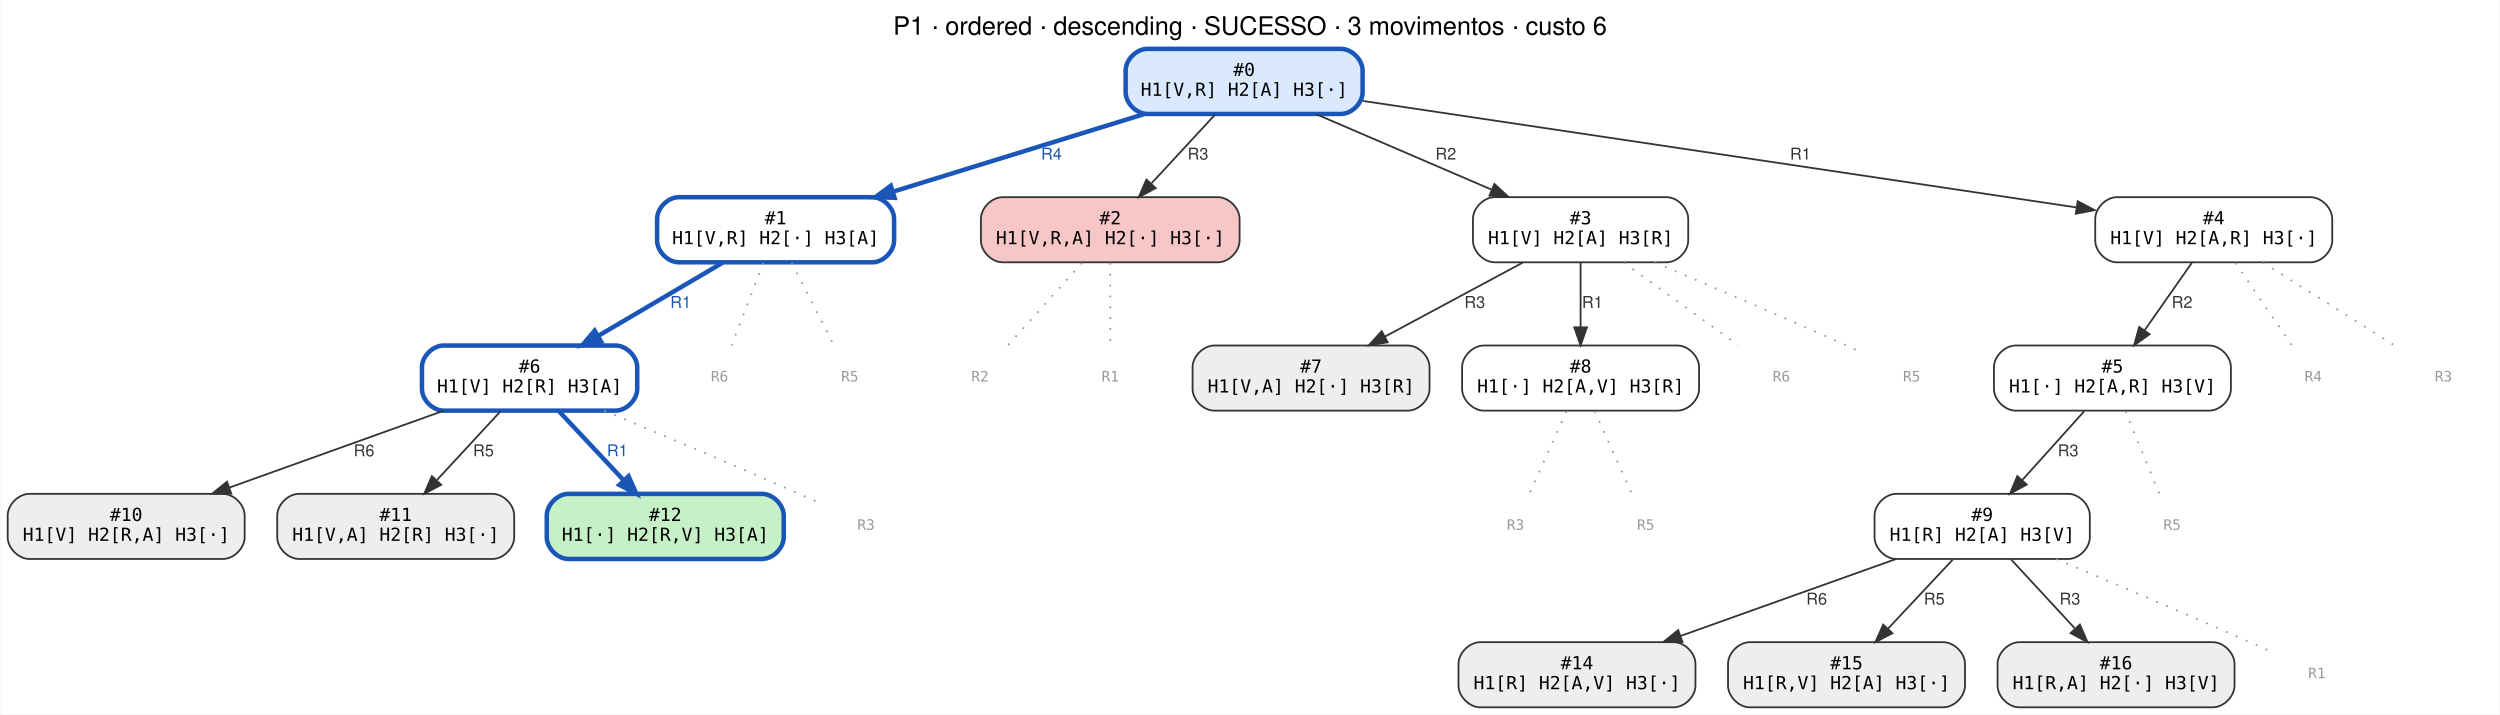
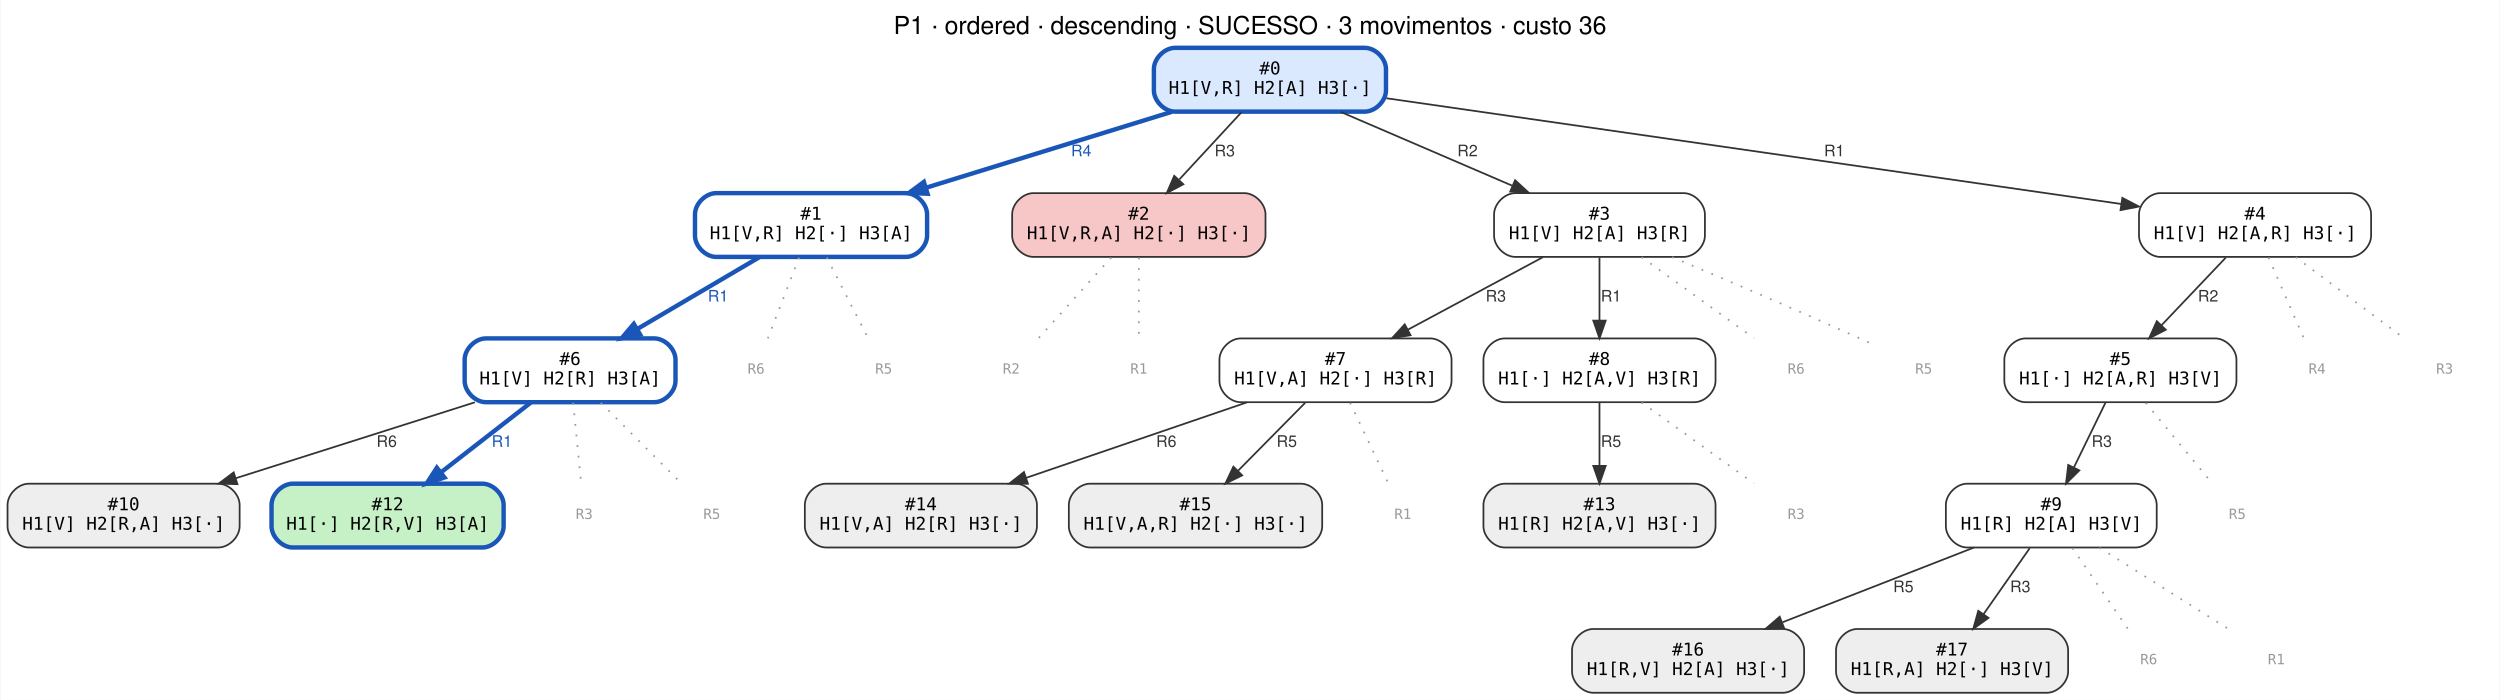
- <svg xmlns="http://www.w3.org/2000/svg" width="1382pt" height="395pt" viewBox="0.00 0.00 1381.50 395.00">
+ <svg xmlns="http://www.w3.org/2000/svg" width="1411pt" height="395pt" viewBox="0.00 0.00 1410.50 395.00">
  <g id="graph0" class="graph" transform="scale(1 1) rotate(0) translate(4 391)">
-     <polygon fill="white" stroke="transparent" points="-4,4 -4,-391 1377.5,-391 1377.5,4 -4,4" />
-     <text text-anchor="middle" x="686.75" y="-371.8" font-family="Helvetica,sans-Serif" font-size="14.00">P1 · ordered · descending · SUCESSO · 3 movimentos · custo 6</text>
+     <polygon fill="white" stroke="transparent" points="-4,4 -4,-391 1406.5,-391 1406.5,4 -4,4" />
+     <text text-anchor="middle" x="701.25" y="-371.8" font-family="Helvetica,sans-Serif" font-size="14.00">P1 · ordered · descending · SUCESSO · 3 movimentos · custo 36</text>
    <g id="node1" class="node">
-       <path fill="#dbe9ff" stroke="#1a56b8" stroke-width="2.5" d="M737,-364C737,-364 630,-364 630,-364 624,-364 618,-358 618,-352 618,-352 618,-340 618,-340 618,-334 624,-328 630,-328 630,-328 737,-328 737,-328 743,-328 749,-334 749,-340 749,-340 749,-352 749,-352 749,-358 743,-364 737,-364" />
-       <text text-anchor="middle" x="683.5" y="-349" font-family="monospace" font-size="10.00">#0</text>
-       <text text-anchor="middle" x="683.5" y="-338" font-family="monospace" font-size="10.00">H1[V,R] H2[A] H3[·]</text>
+       <path fill="#dbe9ff" stroke="#1a56b8" stroke-width="2.5" d="M766,-364C766,-364 659,-364 659,-364 653,-364 647,-358 647,-352 647,-352 647,-340 647,-340 647,-334 653,-328 659,-328 659,-328 766,-328 766,-328 772,-328 778,-334 778,-340 778,-340 778,-352 778,-352 778,-358 772,-364 766,-364" />
+       <text text-anchor="middle" x="712.5" y="-349" font-family="monospace" font-size="10.00">#0</text>
+       <text text-anchor="middle" x="712.5" y="-338" font-family="monospace" font-size="10.00">H1[V,R] H2[A] H3[·]</text>
    </g>
    <g id="node2" class="node">
-       <path fill="#ffffff" stroke="#1a56b8" stroke-width="2.5" d="M478,-282C478,-282 371,-282 371,-282 365,-282 359,-276 359,-270 359,-270 359,-258 359,-258 359,-252 365,-246 371,-246 371,-246 478,-246 478,-246 484,-246 490,-252 490,-258 490,-258 490,-270 490,-270 490,-276 484,-282 478,-282" />
-       <text text-anchor="middle" x="424.5" y="-267" font-family="monospace" font-size="10.00">#1</text>
-       <text text-anchor="middle" x="424.5" y="-256" font-family="monospace" font-size="10.00">H1[V,R] H2[·] H3[A]</text>
+       <path fill="#ffffff" stroke="#1a56b8" stroke-width="2.5" d="M507,-282C507,-282 400,-282 400,-282 394,-282 388,-276 388,-270 388,-270 388,-258 388,-258 388,-252 394,-246 400,-246 400,-246 507,-246 507,-246 513,-246 519,-252 519,-258 519,-258 519,-270 519,-270 519,-276 513,-282 507,-282" />
+       <text text-anchor="middle" x="453.5" y="-267" font-family="monospace" font-size="10.00">#1</text>
+       <text text-anchor="middle" x="453.5" y="-256" font-family="monospace" font-size="10.00">H1[V,R] H2[·] H3[A]</text>
    </g>
    <g id="edge1" class="edge">
-       <path fill="none" stroke="#1a56b8" stroke-width="2.5" d="M628.26,-327.94C587.6,-315.38 532.19,-298.26 489.41,-285.05" />
-       <polygon fill="#1a56b8" stroke="#1a56b8" stroke-width="2.5" points="490.25,-281.64 479.66,-282.04 488.18,-288.33 490.25,-281.64" />
-       <text text-anchor="middle" x="577" y="-302.8" font-family="Helvetica,sans-Serif" font-size="9.00" fill="#1a56b8">R4</text>
+       <path fill="none" stroke="#1a56b8" stroke-width="2.5" d="M657.26,-327.94C616.6,-315.38 561.19,-298.26 518.41,-285.05" />
+       <polygon fill="#1a56b8" stroke="#1a56b8" stroke-width="2.5" points="519.25,-281.64 508.66,-282.04 517.18,-288.33 519.25,-281.64" />
+       <text text-anchor="middle" x="606" y="-302.8" font-family="Helvetica,sans-Serif" font-size="9.00" fill="#1a56b8">R4</text>
    </g>
    <g id="node3" class="node">
-       <path fill="#f7c6c6" stroke="#333333" d="M669,-282C669,-282 550,-282 550,-282 544,-282 538,-276 538,-270 538,-270 538,-258 538,-258 538,-252 544,-246 550,-246 550,-246 669,-246 669,-246 675,-246 681,-252 681,-258 681,-258 681,-270 681,-270 681,-276 675,-282 669,-282" />
-       <text text-anchor="middle" x="609.5" y="-267" font-family="monospace" font-size="10.00">#2</text>
-       <text text-anchor="middle" x="609.5" y="-256" font-family="monospace" font-size="10.00">H1[V,R,A] H2[·] H3[·]</text>
+       <path fill="#f7c6c6" stroke="#333333" d="M698,-282C698,-282 579,-282 579,-282 573,-282 567,-276 567,-270 567,-270 567,-258 567,-258 567,-252 573,-246 579,-246 579,-246 698,-246 698,-246 704,-246 710,-252 710,-258 710,-258 710,-270 710,-270 710,-276 704,-282 698,-282" />
+       <text text-anchor="middle" x="638.5" y="-267" font-family="monospace" font-size="10.00">#2</text>
+       <text text-anchor="middle" x="638.5" y="-256" font-family="monospace" font-size="10.00">H1[V,R,A] H2[·] H3[·]</text>
    </g>
    <g id="edge2" class="edge">
-       <path fill="none" stroke="#333333" d="M667.44,-327.64C657.19,-316.56 643.74,-302.02 632.38,-289.74" />
-       <polygon fill="#333333" stroke="#333333" points="634.63,-287.01 625.27,-282.05 629.49,-291.77 634.63,-287.01" />
-       <text text-anchor="middle" x="658" y="-302.8" font-family="Helvetica,sans-Serif" font-size="9.00" fill="#333333">R3</text>
+       <path fill="none" stroke="#333333" d="M696.44,-327.64C686.19,-316.56 672.74,-302.02 661.38,-289.74" />
+       <polygon fill="#333333" stroke="#333333" points="663.63,-287.01 654.27,-282.05 658.49,-291.77 663.63,-287.01" />
+       <text text-anchor="middle" x="687" y="-302.8" font-family="Helvetica,sans-Serif" font-size="9.00" fill="#333333">R3</text>
    </g>
    <g id="node4" class="node">
-       <path fill="#ffffff" stroke="#333333" d="M917,-282C917,-282 822,-282 822,-282 816,-282 810,-276 810,-270 810,-270 810,-258 810,-258 810,-252 816,-246 822,-246 822,-246 917,-246 917,-246 923,-246 929,-252 929,-258 929,-258 929,-270 929,-270 929,-276 923,-282 917,-282" />
-       <text text-anchor="middle" x="869.5" y="-267" font-family="monospace" font-size="10.00">#3</text>
-       <text text-anchor="middle" x="869.5" y="-256" font-family="monospace" font-size="10.00">H1[V] H2[A] H3[R]</text>
+       <path fill="#ffffff" stroke="#333333" d="M946,-282C946,-282 851,-282 851,-282 845,-282 839,-276 839,-270 839,-270 839,-258 839,-258 839,-252 845,-246 851,-246 851,-246 946,-246 946,-246 952,-246 958,-252 958,-258 958,-258 958,-270 958,-270 958,-276 952,-282 946,-282" />
+       <text text-anchor="middle" x="898.5" y="-267" font-family="monospace" font-size="10.00">#3</text>
+       <text text-anchor="middle" x="898.5" y="-256" font-family="monospace" font-size="10.00">H1[V] H2[A] H3[R]</text>
    </g>
    <g id="edge3" class="edge">
-       <path fill="none" stroke="#333333" d="M723.4,-327.84C751.72,-315.66 789.92,-299.23 820.15,-286.23" />
-       <polygon fill="#333333" stroke="#333333" points="821.86,-289.3 829.66,-282.13 819.1,-282.87 821.86,-289.3" />
-       <text text-anchor="middle" x="795" y="-302.8" font-family="Helvetica,sans-Serif" font-size="9.00" fill="#333333">R2</text>
+       <path fill="none" stroke="#333333" d="M752.4,-327.84C780.72,-315.66 818.92,-299.23 849.15,-286.23" />
+       <polygon fill="#333333" stroke="#333333" points="850.86,-289.3 858.66,-282.13 848.1,-282.87 850.86,-289.3" />
+       <text text-anchor="middle" x="824" y="-302.8" font-family="Helvetica,sans-Serif" font-size="9.00" fill="#333333">R2</text>
    </g>
    <g id="node5" class="node">
-       <path fill="#ffffff" stroke="#333333" d="M1273,-282C1273,-282 1166,-282 1166,-282 1160,-282 1154,-276 1154,-270 1154,-270 1154,-258 1154,-258 1154,-252 1160,-246 1166,-246 1166,-246 1273,-246 1273,-246 1279,-246 1285,-252 1285,-258 1285,-258 1285,-270 1285,-270 1285,-276 1279,-282 1273,-282" />
-       <text text-anchor="middle" x="1219.5" y="-267" font-family="monospace" font-size="10.00">#4</text>
-       <text text-anchor="middle" x="1219.5" y="-256" font-family="monospace" font-size="10.00">H1[V] H2[A,R] H3[·]</text>
+       <path fill="#ffffff" stroke="#333333" d="M1322,-282C1322,-282 1215,-282 1215,-282 1209,-282 1203,-276 1203,-270 1203,-270 1203,-258 1203,-258 1203,-252 1209,-246 1215,-246 1215,-246 1322,-246 1322,-246 1328,-246 1334,-252 1334,-258 1334,-258 1334,-270 1334,-270 1334,-276 1328,-282 1322,-282" />
+       <text text-anchor="middle" x="1268.5" y="-267" font-family="monospace" font-size="10.00">#4</text>
+       <text text-anchor="middle" x="1268.5" y="-256" font-family="monospace" font-size="10.00">H1[V] H2[A,R] H3[·]</text>
    </g>
    <g id="edge4" class="edge">
-       <path fill="none" stroke="#333333" d="M749.22,-335.19C849.02,-320.3 1038.27,-292.05 1143.72,-276.31" />
-       <polygon fill="#333333" stroke="#333333" points="1144.28,-279.77 1153.66,-274.83 1143.25,-272.84 1144.28,-279.77" />
-       <text text-anchor="middle" x="991" y="-302.8" font-family="Helvetica,sans-Serif" font-size="9.00" fill="#333333">R1</text>
+       <path fill="none" stroke="#333333" d="M778.19,-335.55C881.99,-320.61 1083.38,-291.64 1192.99,-275.87" />
+       <polygon fill="#333333" stroke="#333333" points="1193.58,-279.32 1202.98,-274.43 1192.58,-272.39 1193.58,-279.32" />
+       <text text-anchor="middle" x="1031" y="-302.8" font-family="Helvetica,sans-Serif" font-size="9.00" fill="#333333">R1</text>
    </g>
    <g id="node7" class="node">
-       <path fill="#ffffff" stroke="#1a56b8" stroke-width="2.5" d="M336,-200C336,-200 241,-200 241,-200 235,-200 229,-194 229,-188 229,-188 229,-176 229,-176 229,-170 235,-164 241,-164 241,-164 336,-164 336,-164 342,-164 348,-170 348,-176 348,-176 348,-188 348,-188 348,-194 342,-200 336,-200" />
-       <text text-anchor="middle" x="288.5" y="-185" font-family="monospace" font-size="10.00">#6</text>
-       <text text-anchor="middle" x="288.5" y="-174" font-family="monospace" font-size="10.00">H1[V] H2[R] H3[A]</text>
+       <path fill="#ffffff" stroke="#1a56b8" stroke-width="2.5" d="M365,-200C365,-200 270,-200 270,-200 264,-200 258,-194 258,-188 258,-188 258,-176 258,-176 258,-170 264,-164 270,-164 270,-164 365,-164 365,-164 371,-164 377,-170 377,-176 377,-176 377,-188 377,-188 377,-194 371,-200 365,-200" />
+       <text text-anchor="middle" x="317.5" y="-185" font-family="monospace" font-size="10.00">#6</text>
+       <text text-anchor="middle" x="317.5" y="-174" font-family="monospace" font-size="10.00">H1[V] H2[R] H3[A]</text>
    </g>
    <g id="edge6" class="edge">
-       <path fill="none" stroke="#1a56b8" stroke-width="2.5" d="M395.32,-245.84C375.16,-233.97 348.14,-218.08 326.32,-205.25" />
-       <polygon fill="#1a56b8" stroke="#1a56b8" stroke-width="2.5" points="328.02,-202.19 317.63,-200.13 324.47,-208.22 328.02,-202.19" />
-       <text text-anchor="middle" x="372" y="-220.8" font-family="Helvetica,sans-Serif" font-size="9.00" fill="#1a56b8">R1</text>
+       <path fill="none" stroke="#1a56b8" stroke-width="2.5" d="M424.32,-245.84C404.16,-233.97 377.14,-218.08 355.32,-205.25" />
+       <polygon fill="#1a56b8" stroke="#1a56b8" stroke-width="2.5" points="357.02,-202.19 346.63,-200.13 353.47,-208.22 357.02,-202.19" />
+       <text text-anchor="middle" x="401" y="-220.8" font-family="Helvetica,sans-Serif" font-size="9.00" fill="#1a56b8">R1</text>
+     </g>
+     <g id="node20" class="node">
+       <text text-anchor="middle" x="422.5" y="-180.1" font-family="monospace" font-size="8.00" fill="#999999">R6</text>
+     </g>
+     <g id="edge19" class="edge">
+       <path fill="none" stroke="#999999" stroke-dasharray="1,5" d="M446.77,-245.64C441.54,-232.13 434.31,-213.48 429.11,-200.05" />
+     </g>
+     <g id="node21" class="node">
+       <text text-anchor="middle" x="494.5" y="-180.1" font-family="monospace" font-size="8.00" fill="#999999">R5</text>
+     </g>
+     <g id="edge20" class="edge">
+       <path fill="none" stroke="#999999" stroke-dasharray="1,5" d="M462.4,-245.64C469.32,-232.13 478.88,-213.48 485.76,-200.05" />
+     </g>
+     <g id="node22" class="node">
+       <text text-anchor="middle" x="566.5" y="-180.1" font-family="monospace" font-size="8.00" fill="#999999">R2</text>
+     </g>
+     <g id="edge21" class="edge">
+       <path fill="none" stroke="#999999" stroke-dasharray="1,5" d="M622.88,-245.64C610.72,-232.13 593.93,-213.48 581.85,-200.05" />
+     </g>
+     <g id="node23" class="node">
+       <text text-anchor="middle" x="638.5" y="-180.1" font-family="monospace" font-size="8.00" fill="#999999">R1</text>
+     </g>
+     <g id="edge22" class="edge">
+       <path fill="none" stroke="#999999" stroke-dasharray="1,5" d="M638.5,-245.64C638.5,-232.13 638.5,-213.48 638.5,-200.05" />
+     </g>
+     <g id="node8" class="node">
+       <path fill="#ffffff" stroke="#333333" d="M803,-200C803,-200 696,-200 696,-200 690,-200 684,-194 684,-188 684,-188 684,-176 684,-176 684,-170 690,-164 696,-164 696,-164 803,-164 803,-164 809,-164 815,-170 815,-176 815,-176 815,-188 815,-188 815,-194 809,-200 803,-200" />
+       <text text-anchor="middle" x="749.5" y="-185" font-family="monospace" font-size="10.00">#7</text>
+       <text text-anchor="middle" x="749.5" y="-174" font-family="monospace" font-size="10.00">H1[V,A] H2[·] H3[R]</text>
+     </g>
+     <g id="edge7" class="edge">
+       <path fill="none" stroke="#333333" d="M866.54,-245.84C844.24,-233.87 814.31,-217.8 790.3,-204.9" />
+       <polygon fill="#333333" stroke="#333333" points="791.88,-201.78 781.41,-200.13 788.57,-207.95 791.88,-201.78" />
+       <text text-anchor="middle" x="840" y="-220.8" font-family="Helvetica,sans-Serif" font-size="9.00" fill="#333333">R3</text>
+     </g>
+     <g id="node9" class="node">
+       <path fill="#ffffff" stroke="#333333" d="M952,-200C952,-200 845,-200 845,-200 839,-200 833,-194 833,-188 833,-188 833,-176 833,-176 833,-170 839,-164 845,-164 845,-164 952,-164 952,-164 958,-164 964,-170 964,-176 964,-176 964,-188 964,-188 964,-194 958,-200 952,-200" />
+       <text text-anchor="middle" x="898.5" y="-185" font-family="monospace" font-size="10.00">#8</text>
+       <text text-anchor="middle" x="898.5" y="-174" font-family="monospace" font-size="10.00">H1[·] H2[A,V] H3[R]</text>
+     </g>
+     <g id="edge8" class="edge">
+       <path fill="none" stroke="#333333" d="M898.5,-245.64C898.5,-235.3 898.5,-221.94 898.5,-210.22" />
+       <polygon fill="#333333" stroke="#333333" points="902,-210.05 898.5,-200.05 895,-210.05 902,-210.05" />
+       <text text-anchor="middle" x="905" y="-220.8" font-family="Helvetica,sans-Serif" font-size="9.00" fill="#333333">R1</text>
+     </g>
+     <g id="node24" class="node">
+       <text text-anchor="middle" x="1009.5" y="-180.1" font-family="monospace" font-size="8.00" fill="#999999">R6</text>
+     </g>
+     <g id="edge23" class="edge">
+       <path fill="none" stroke="#999999" stroke-dasharray="1,5" d="M922.31,-245.84C941.04,-232.34 967.01,-213.62 985.73,-200.13" />
+     </g>
+     <g id="node25" class="node">
+       <text text-anchor="middle" x="1081.5" y="-180.1" font-family="monospace" font-size="8.00" fill="#999999">R5</text>
+     </g>
+     <g id="edge24" class="edge">
+       <path fill="none" stroke="#999999" stroke-dasharray="1,5" d="M939.54,-245.88C969.12,-233.43 1009.93,-216.02 1045.5,-200 1048.4,-198.69 1051.42,-197.31 1054.42,-195.92" />
+     </g>
+     <g id="node6" class="node">
+       <path fill="#ffffff" stroke="#333333" d="M1246,-200C1246,-200 1139,-200 1139,-200 1133,-200 1127,-194 1127,-188 1127,-188 1127,-176 1127,-176 1127,-170 1133,-164 1139,-164 1139,-164 1246,-164 1246,-164 1252,-164 1258,-170 1258,-176 1258,-176 1258,-188 1258,-188 1258,-194 1252,-200 1246,-200" />
+       <text text-anchor="middle" x="1192.5" y="-185" font-family="monospace" font-size="10.00">#5</text>
+       <text text-anchor="middle" x="1192.5" y="-174" font-family="monospace" font-size="10.00">H1[·] H2[A,R] H3[V]</text>
+     </g>
+     <g id="edge5" class="edge">
+       <path fill="none" stroke="#333333" d="M1252.01,-245.64C1241.38,-234.45 1227.4,-219.74 1215.67,-207.39" />
+       <polygon fill="#333333" stroke="#333333" points="1218.12,-204.89 1208.7,-200.05 1213.05,-209.71 1218.12,-204.89" />
+       <text text-anchor="middle" x="1242" y="-220.8" font-family="Helvetica,sans-Serif" font-size="9.00" fill="#333333">R2</text>
+     </g>
+     <g id="node18" class="node">
+       <text text-anchor="middle" x="1303.5" y="-180.1" font-family="monospace" font-size="8.00" fill="#999999">R4</text>
+     </g>
+     <g id="edge17" class="edge">
+       <path fill="none" stroke="#999999" stroke-dasharray="1,5" d="M1276.09,-245.64C1282.01,-232.13 1290.16,-213.48 1296.04,-200.05" />
    </g>
    <g id="node19" class="node">
-       <text text-anchor="middle" x="393.5" y="-180.1" font-family="monospace" font-size="8.00" fill="#999999">R6</text>
+       <text text-anchor="middle" x="1375.5" y="-180.1" font-family="monospace" font-size="8.00" fill="#999999">R3</text>
    </g>
    <g id="edge18" class="edge">
-       <path fill="none" stroke="#999999" stroke-dasharray="1,5" d="M417.77,-245.64C412.54,-232.13 405.31,-213.48 400.11,-200.05" />
-     </g>
-     <g id="node20" class="node">
-       <text text-anchor="middle" x="465.5" y="-180.1" font-family="monospace" font-size="8.00" fill="#999999">R5</text>
-     </g>
-     <g id="edge19" class="edge">
-       <path fill="none" stroke="#999999" stroke-dasharray="1,5" d="M433.4,-245.64C440.32,-232.13 449.88,-213.48 456.76,-200.05" />
-     </g>
-     <g id="node21" class="node">
-       <text text-anchor="middle" x="537.5" y="-180.1" font-family="monospace" font-size="8.00" fill="#999999">R2</text>
-     </g>
-     <g id="edge20" class="edge">
-       <path fill="none" stroke="#999999" stroke-dasharray="1,5" d="M593.88,-245.64C581.72,-232.13 564.93,-213.48 552.85,-200.05" />
-     </g>
-     <g id="node22" class="node">
-       <text text-anchor="middle" x="609.5" y="-180.1" font-family="monospace" font-size="8.00" fill="#999999">R1</text>
-     </g>
-     <g id="edge21" class="edge">
-       <path fill="none" stroke="#999999" stroke-dasharray="1,5" d="M609.5,-245.64C609.5,-232.13 609.5,-213.48 609.5,-200.05" />
-     </g>
-     <g id="node8" class="node">
-       <path fill="#eeeeee" stroke="#333333" d="M774,-200C774,-200 667,-200 667,-200 661,-200 655,-194 655,-188 655,-188 655,-176 655,-176 655,-170 661,-164 667,-164 667,-164 774,-164 774,-164 780,-164 786,-170 786,-176 786,-176 786,-188 786,-188 786,-194 780,-200 774,-200" />
-       <text text-anchor="middle" x="720.5" y="-185" font-family="monospace" font-size="10.00">#7</text>
-       <text text-anchor="middle" x="720.5" y="-174" font-family="monospace" font-size="10.00">H1[V,A] H2[·] H3[R]</text>
-     </g>
-     <g id="edge7" class="edge">
-       <path fill="none" stroke="#333333" d="M837.54,-245.84C815.24,-233.87 785.31,-217.8 761.3,-204.9" />
-       <polygon fill="#333333" stroke="#333333" points="762.88,-201.78 752.41,-200.13 759.57,-207.95 762.88,-201.78" />
-       <text text-anchor="middle" x="811" y="-220.8" font-family="Helvetica,sans-Serif" font-size="9.00" fill="#333333">R3</text>
-     </g>
-     <g id="node9" class="node">
-       <path fill="#ffffff" stroke="#333333" d="M923,-200C923,-200 816,-200 816,-200 810,-200 804,-194 804,-188 804,-188 804,-176 804,-176 804,-170 810,-164 816,-164 816,-164 923,-164 923,-164 929,-164 935,-170 935,-176 935,-176 935,-188 935,-188 935,-194 929,-200 923,-200" />
-       <text text-anchor="middle" x="869.5" y="-185" font-family="monospace" font-size="10.00">#8</text>
-       <text text-anchor="middle" x="869.5" y="-174" font-family="monospace" font-size="10.00">H1[·] H2[A,V] H3[R]</text>
-     </g>
-     <g id="edge8" class="edge">
-       <path fill="none" stroke="#333333" d="M869.5,-245.64C869.5,-235.3 869.5,-221.94 869.5,-210.22" />
-       <polygon fill="#333333" stroke="#333333" points="873,-210.05 869.5,-200.05 866,-210.05 873,-210.05" />
-       <text text-anchor="middle" x="876" y="-220.8" font-family="Helvetica,sans-Serif" font-size="9.00" fill="#333333">R1</text>
-     </g>
-     <g id="node23" class="node">
-       <text text-anchor="middle" x="980.5" y="-180.1" font-family="monospace" font-size="8.00" fill="#999999">R6</text>
-     </g>
-     <g id="edge22" class="edge">
-       <path fill="none" stroke="#999999" stroke-dasharray="1,5" d="M893.31,-245.84C912.04,-232.34 938.01,-213.62 956.73,-200.13" />
-     </g>
-     <g id="node24" class="node">
-       <text text-anchor="middle" x="1052.5" y="-180.1" font-family="monospace" font-size="8.00" fill="#999999">R5</text>
-     </g>
-     <g id="edge23" class="edge">
-       <path fill="none" stroke="#999999" stroke-dasharray="1,5" d="M910.54,-245.88C940.12,-233.43 980.93,-216.02 1016.5,-200 1019.4,-198.69 1022.42,-197.31 1025.42,-195.92" />
-     </g>
-     <g id="node6" class="node">
-       <path fill="#ffffff" stroke="#333333" d="M1217,-200C1217,-200 1110,-200 1110,-200 1104,-200 1098,-194 1098,-188 1098,-188 1098,-176 1098,-176 1098,-170 1104,-164 1110,-164 1110,-164 1217,-164 1217,-164 1223,-164 1229,-170 1229,-176 1229,-176 1229,-188 1229,-188 1229,-194 1223,-200 1217,-200" />
-       <text text-anchor="middle" x="1163.5" y="-185" font-family="monospace" font-size="10.00">#5</text>
-       <text text-anchor="middle" x="1163.5" y="-174" font-family="monospace" font-size="10.00">H1[·] H2[A,R] H3[V]</text>
-     </g>
-     <g id="edge5" class="edge">
-       <path fill="none" stroke="#333333" d="M1207.35,-245.64C1199.74,-234.77 1189.8,-220.57 1181.31,-208.44" />
-       <polygon fill="#333333" stroke="#333333" points="1184.04,-206.24 1175.44,-200.05 1178.3,-210.25 1184.04,-206.24" />
-       <text text-anchor="middle" x="1202" y="-220.8" font-family="Helvetica,sans-Serif" font-size="9.00" fill="#333333">R2</text>
-     </g>
-     <g id="node17" class="node">
-       <text text-anchor="middle" x="1274.5" y="-180.1" font-family="monospace" font-size="8.00" fill="#999999">R4</text>
-     </g>
-     <g id="edge16" class="edge">
-       <path fill="none" stroke="#999999" stroke-dasharray="1,5" d="M1231.43,-245.64C1240.72,-232.13 1253.54,-213.48 1262.78,-200.05" />
-     </g>
-     <g id="node18" class="node">
-       <text text-anchor="middle" x="1346.5" y="-180.1" font-family="monospace" font-size="8.00" fill="#999999">R3</text>
-     </g>
-     <g id="edge17" class="edge">
-       <path fill="none" stroke="#999999" stroke-dasharray="1,5" d="M1246.74,-245.84C1268.17,-232.34 1297.88,-213.62 1319.3,-200.13" />
+       <path fill="none" stroke="#999999" stroke-dasharray="1,5" d="M1291.45,-245.84C1309.51,-232.34 1334.54,-213.62 1352.58,-200.13" />
    </g>
    <g id="node10" class="node">
-       <path fill="#ffffff" stroke="#333333" d="M1139,-118C1139,-118 1044,-118 1044,-118 1038,-118 1032,-112 1032,-106 1032,-106 1032,-94 1032,-94 1032,-88 1038,-82 1044,-82 1044,-82 1139,-82 1139,-82 1145,-82 1151,-88 1151,-94 1151,-94 1151,-106 1151,-106 1151,-112 1145,-118 1139,-118" />
-       <text text-anchor="middle" x="1091.5" y="-103" font-family="monospace" font-size="10.00">#9</text>
-       <text text-anchor="middle" x="1091.5" y="-92" font-family="monospace" font-size="10.00">H1[R] H2[A] H3[V]</text>
+       <path fill="#ffffff" stroke="#333333" d="M1201,-118C1201,-118 1106,-118 1106,-118 1100,-118 1094,-112 1094,-106 1094,-106 1094,-94 1094,-94 1094,-88 1100,-82 1106,-82 1106,-82 1201,-82 1201,-82 1207,-82 1213,-88 1213,-94 1213,-94 1213,-106 1213,-106 1213,-112 1207,-118 1201,-118" />
+       <text text-anchor="middle" x="1153.5" y="-103" font-family="monospace" font-size="10.00">#9</text>
+       <text text-anchor="middle" x="1153.5" y="-92" font-family="monospace" font-size="10.00">H1[R] H2[A] H3[V]</text>
    </g>
    <g id="edge9" class="edge">
-       <path fill="none" stroke="#333333" d="M1147.88,-163.64C1137.9,-152.56 1124.82,-138.02 1113.76,-125.74" />
-       <polygon fill="#333333" stroke="#333333" points="1116.14,-123.14 1106.85,-118.05 1110.93,-127.82 1116.14,-123.14" />
-       <text text-anchor="middle" x="1139" y="-138.8" font-family="Helvetica,sans-Serif" font-size="9.00" fill="#333333">R3</text>
-     </g>
-     <g id="node25" class="node">
-       <text text-anchor="middle" x="1196.5" y="-98.1" font-family="monospace" font-size="8.00" fill="#999999">R5</text>
-     </g>
-     <g id="edge24" class="edge">
-       <path fill="none" stroke="#999999" stroke-dasharray="1,5" d="M1170.66,-163.64C1176.23,-150.13 1183.93,-131.48 1189.47,-118.05" />
+       <path fill="none" stroke="#333333" d="M1184.04,-163.64C1178.84,-152.98 1172.08,-139.12 1166.25,-127.15" />
+       <polygon fill="#333333" stroke="#333333" points="1169.34,-125.51 1161.81,-118.05 1163.05,-128.57 1169.34,-125.51" />
+       <text text-anchor="middle" x="1182" y="-138.8" font-family="Helvetica,sans-Serif" font-size="9.00" fill="#333333">R3</text>
+     </g>
+     <g id="node26" class="node">
+       <text text-anchor="middle" x="1258.5" y="-98.1" font-family="monospace" font-size="8.00" fill="#999999">R5</text>
+     </g>
+     <g id="edge25" class="edge">
+       <path fill="none" stroke="#999999" stroke-dasharray="1,5" d="M1206.82,-163.64C1217.97,-150.13 1233.35,-131.48 1244.43,-118.05" />
    </g>
    <g id="node11" class="node">
      <path fill="#eeeeee" stroke="#333333" d="M119,-118C119,-118 12,-118 12,-118 6,-118 0,-112 0,-106 0,-106 0,-94 0,-94 0,-88 6,-82 12,-82 12,-82 119,-82 119,-82 125,-82 131,-88 131,-94 131,-94 131,-106 131,-106 131,-112 125,-118 119,-118" />
      <text text-anchor="middle" x="65.5" y="-103" font-family="monospace" font-size="10.00">#10</text>
      <text text-anchor="middle" x="65.5" y="-92" font-family="monospace" font-size="10.00">H1[V] H2[R,A] H3[·]</text>
    </g>
    <g id="edge10" class="edge">
-       <path fill="none" stroke="#333333" d="M240.93,-163.94C206.29,-151.51 159.22,-134.62 122.56,-121.47" />
-       <polygon fill="#333333" stroke="#333333" points="123.59,-118.12 112.99,-118.04 121.22,-124.71 123.59,-118.12" />
-       <text text-anchor="middle" x="197" y="-138.8" font-family="Helvetica,sans-Serif" font-size="9.00" fill="#333333">R6</text>
+       <path fill="none" stroke="#333333" d="M263.75,-163.94C224.27,-151.4 170.5,-134.33 128.92,-121.13" />
+       <polygon fill="#333333" stroke="#333333" points="129.76,-117.73 119.17,-118.04 127.64,-124.4 129.76,-117.73" />
+       <text text-anchor="middle" x="214" y="-138.8" font-family="Helvetica,sans-Serif" font-size="9.00" fill="#333333">R6</text>
    </g>
    <g id="node12" class="node">
-       <path fill="#eeeeee" stroke="#333333" d="M268,-118C268,-118 161,-118 161,-118 155,-118 149,-112 149,-106 149,-106 149,-94 149,-94 149,-88 155,-82 161,-82 161,-82 268,-82 268,-82 274,-82 280,-88 280,-94 280,-94 280,-106 280,-106 280,-112 274,-118 268,-118" />
-       <text text-anchor="middle" x="214.5" y="-103" font-family="monospace" font-size="10.00">#11</text>
-       <text text-anchor="middle" x="214.5" y="-92" font-family="monospace" font-size="10.00">H1[V,A] H2[R] H3[·]</text>
+       <path fill="#c6f0c6" stroke="#1a56b8" stroke-width="2.5" d="M268,-118C268,-118 161,-118 161,-118 155,-118 149,-112 149,-106 149,-106 149,-94 149,-94 149,-88 155,-82 161,-82 161,-82 268,-82 268,-82 274,-82 280,-88 280,-94 280,-94 280,-106 280,-106 280,-112 274,-118 268,-118" />
+       <text text-anchor="middle" x="214.5" y="-103" font-family="monospace" font-size="10.00">#12</text>
+       <text text-anchor="middle" x="214.5" y="-92" font-family="monospace" font-size="10.00">H1[·] H2[R,V] H3[A]</text>
    </g>
    <g id="edge11" class="edge">
-       <path fill="none" stroke="#333333" d="M272.44,-163.64C262.19,-152.56 248.74,-138.02 237.38,-125.74" />
-       <polygon fill="#333333" stroke="#333333" points="239.63,-123.01 230.27,-118.05 234.49,-127.77 239.63,-123.01" />
-       <text text-anchor="middle" x="263" y="-138.8" font-family="Helvetica,sans-Serif" font-size="9.00" fill="#333333">R5</text>
+       <path fill="none" stroke="#1a56b8" stroke-width="2.5" d="M295.4,-163.84C280.6,-152.34 260.93,-137.07 244.69,-124.45" />
+       <polygon fill="#1a56b8" stroke="#1a56b8" stroke-width="2.5" points="246.6,-121.5 236.56,-118.13 242.31,-127.03 246.6,-121.5" />
+       <text text-anchor="middle" x="279" y="-138.8" font-family="Helvetica,sans-Serif" font-size="9.00" fill="#1a56b8">R1</text>
+     </g>
+     <g id="node27" class="node">
+       <text text-anchor="middle" x="325.5" y="-98.1" font-family="monospace" font-size="8.00" fill="#999999">R3</text>
+     </g>
+     <g id="edge26" class="edge">
+       <path fill="none" stroke="#999999" stroke-dasharray="1,5" d="M319.24,-163.64C320.59,-150.13 322.45,-131.48 323.79,-118.05" />
+     </g>
+     <g id="node30" class="node">
+       <text text-anchor="middle" x="397.5" y="-98.1" font-family="monospace" font-size="8.00" fill="#999999">R5</text>
+     </g>
+     <g id="edge29" class="edge">
+       <path fill="none" stroke="#999999" stroke-dasharray="1,5" d="M334.86,-163.64C348.37,-150.13 367.02,-131.48 380.45,-118.05" />
+     </g>
+     <g id="node14" class="node">
+       <path fill="#eeeeee" stroke="#333333" d="M569,-118C569,-118 462,-118 462,-118 456,-118 450,-112 450,-106 450,-106 450,-94 450,-94 450,-88 456,-82 462,-82 462,-82 569,-82 569,-82 575,-82 581,-88 581,-94 581,-94 581,-106 581,-106 581,-112 575,-118 569,-118" />
+       <text text-anchor="middle" x="515.5" y="-103" font-family="monospace" font-size="10.00">#14</text>
+       <text text-anchor="middle" x="515.5" y="-92" font-family="monospace" font-size="10.00">H1[V,A] H2[R] H3[·]</text>
+     </g>
+     <g id="edge13" class="edge">
+       <path fill="none" stroke="#333333" d="M699.59,-163.94C663.09,-151.46 613.42,-134.48 574.88,-121.3" />
+       <polygon fill="#333333" stroke="#333333" points="575.93,-117.96 565.34,-118.04 573.67,-124.58 575.93,-117.96" />
+       <text text-anchor="middle" x="654" y="-138.8" font-family="Helvetica,sans-Serif" font-size="9.00" fill="#333333">R6</text>
+     </g>
+     <g id="node15" class="node">
+       <path fill="#eeeeee" stroke="#333333" d="M730,-118C730,-118 611,-118 611,-118 605,-118 599,-112 599,-106 599,-106 599,-94 599,-94 599,-88 605,-82 611,-82 611,-82 730,-82 730,-82 736,-82 742,-88 742,-94 742,-94 742,-106 742,-106 742,-112 736,-118 730,-118" />
+       <text text-anchor="middle" x="670.5" y="-103" font-family="monospace" font-size="10.00">#15</text>
+       <text text-anchor="middle" x="670.5" y="-92" font-family="monospace" font-size="10.00">H1[V,A,R] H2[·] H3[·]</text>
+     </g>
+     <g id="edge14" class="edge">
+       <path fill="none" stroke="#333333" d="M732.36,-163.64C721.31,-152.45 706.78,-137.74 694.58,-125.39" />
+       <polygon fill="#333333" stroke="#333333" points="696.85,-122.71 687.34,-118.05 691.87,-127.62 696.85,-122.71" />
+       <text text-anchor="middle" x="722" y="-138.8" font-family="Helvetica,sans-Serif" font-size="9.00" fill="#333333">R5</text>
+     </g>
+     <g id="node29" class="node">
+       <text text-anchor="middle" x="787.5" y="-98.1" font-family="monospace" font-size="8.00" fill="#999999">R1</text>
+     </g>
+     <g id="edge28" class="edge">
+       <path fill="none" stroke="#999999" stroke-dasharray="1,5" d="M757.75,-163.64C764.16,-150.13 773.02,-131.48 779.4,-118.05" />
    </g>
    <g id="node13" class="node">
-       <path fill="#c6f0c6" stroke="#1a56b8" stroke-width="2.5" d="M417,-118C417,-118 310,-118 310,-118 304,-118 298,-112 298,-106 298,-106 298,-94 298,-94 298,-88 304,-82 310,-82 310,-82 417,-82 417,-82 423,-82 429,-88 429,-94 429,-94 429,-106 429,-106 429,-112 423,-118 417,-118" />
-       <text text-anchor="middle" x="363.5" y="-103" font-family="monospace" font-size="10.00">#12</text>
-       <text text-anchor="middle" x="363.5" y="-92" font-family="monospace" font-size="10.00">H1[·] H2[R,V] H3[A]</text>
+       <path fill="#eeeeee" stroke="#333333" d="M952,-118C952,-118 845,-118 845,-118 839,-118 833,-112 833,-106 833,-106 833,-94 833,-94 833,-88 839,-82 845,-82 845,-82 952,-82 952,-82 958,-82 964,-88 964,-94 964,-94 964,-106 964,-106 964,-112 958,-118 952,-118" />
+       <text text-anchor="middle" x="898.5" y="-103" font-family="monospace" font-size="10.00">#13</text>
+       <text text-anchor="middle" x="898.5" y="-92" font-family="monospace" font-size="10.00">H1[R] H2[A,V] H3[·]</text>
    </g>
    <g id="edge12" class="edge">
-       <path fill="none" stroke="#1a56b8" stroke-width="2.5" d="M304.77,-163.64C315.26,-152.45 329.06,-137.74 340.64,-125.39" />
-       <polygon fill="#1a56b8" stroke="#1a56b8" stroke-width="2.5" points="343.23,-127.74 347.52,-118.05 338.12,-122.95 343.23,-127.74" />
-       <text text-anchor="middle" x="337" y="-138.8" font-family="Helvetica,sans-Serif" font-size="9.00" fill="#1a56b8">R1</text>
-     </g>
-     <g id="node26" class="node">
-       <text text-anchor="middle" x="474.5" y="-98.1" font-family="monospace" font-size="8.00" fill="#999999">R3</text>
-     </g>
-     <g id="edge25" class="edge">
-       <path fill="none" stroke="#999999" stroke-dasharray="1,5" d="M329.75,-163.96C359.75,-151.47 401.27,-133.98 437.5,-118 440.73,-116.57 444.12,-115.06 447.47,-113.54" />
-     </g>
-     <g id="node27" class="node">
-       <text text-anchor="middle" x="833.5" y="-98.1" font-family="monospace" font-size="8.00" fill="#999999">R3</text>
-     </g>
-     <g id="edge26" class="edge">
-       <path fill="none" stroke="#999999" stroke-dasharray="1,5" d="M861.69,-163.64C855.61,-150.13 847.22,-131.48 841.17,-118.05" />
-     </g>
-     <g id="node29" class="node">
-       <text text-anchor="middle" x="905.5" y="-98.1" font-family="monospace" font-size="8.00" fill="#999999">R5</text>
-     </g>
-     <g id="edge28" class="edge">
-       <path fill="none" stroke="#999999" stroke-dasharray="1,5" d="M877.31,-163.64C883.39,-150.13 891.78,-131.48 897.83,-118.05" />
-     </g>
-     <g id="node14" class="node">
-       <path fill="#eeeeee" stroke="#333333" d="M921,-36C921,-36 814,-36 814,-36 808,-36 802,-30 802,-24 802,-24 802,-12 802,-12 802,-6 808,0 814,0 814,0 921,0 921,0 927,0 933,-6 933,-12 933,-12 933,-24 933,-24 933,-30 927,-36 921,-36" />
-       <text text-anchor="middle" x="867.5" y="-21" font-family="monospace" font-size="10.00">#14</text>
-       <text text-anchor="middle" x="867.5" y="-10" font-family="monospace" font-size="10.00">H1[R] H2[A,V] H3[·]</text>
-     </g>
-     <g id="edge13" class="edge">
-       <path fill="none" stroke="#333333" d="M1043.72,-81.94C1008.93,-69.51 961.64,-52.62 924.81,-39.47" />
-       <polygon fill="#333333" stroke="#333333" points="925.8,-36.1 915.21,-36.04 923.45,-42.7 925.8,-36.1" />
-       <text text-anchor="middle" x="1000" y="-56.8" font-family="Helvetica,sans-Serif" font-size="9.00" fill="#333333">R6</text>
-     </g>
-     <g id="node15" class="node">
-       <path fill="#eeeeee" stroke="#333333" d="M1070,-36C1070,-36 963,-36 963,-36 957,-36 951,-30 951,-24 951,-24 951,-12 951,-12 951,-6 957,0 963,0 963,0 1070,0 1070,0 1076,0 1082,-6 1082,-12 1082,-12 1082,-24 1082,-24 1082,-30 1076,-36 1070,-36" />
-       <text text-anchor="middle" x="1016.5" y="-21" font-family="monospace" font-size="10.00">#15</text>
-       <text text-anchor="middle" x="1016.5" y="-10" font-family="monospace" font-size="10.00">H1[R,V] H2[A] H3[·]</text>
-     </g>
-     <g id="edge14" class="edge">
-       <path fill="none" stroke="#333333" d="M1075.23,-81.64C1064.74,-70.45 1050.94,-55.74 1039.36,-43.39" />
-       <polygon fill="#333333" stroke="#333333" points="1041.88,-40.95 1032.48,-36.05 1036.77,-45.74 1041.88,-40.95" />
-       <text text-anchor="middle" x="1065" y="-56.8" font-family="Helvetica,sans-Serif" font-size="9.00" fill="#333333">R5</text>
+       <path fill="none" stroke="#333333" d="M898.5,-163.64C898.5,-153.3 898.5,-139.94 898.5,-128.22" />
+       <polygon fill="#333333" stroke="#333333" points="902,-128.05 898.5,-118.05 895,-128.05 902,-128.05" />
+       <text text-anchor="middle" x="905" y="-138.8" font-family="Helvetica,sans-Serif" font-size="9.00" fill="#333333">R5</text>
+     </g>
+     <g id="node28" class="node">
+       <text text-anchor="middle" x="1009.5" y="-98.1" font-family="monospace" font-size="8.00" fill="#999999">R3</text>
+     </g>
+     <g id="edge27" class="edge">
+       <path fill="none" stroke="#999999" stroke-dasharray="1,5" d="M922.31,-163.84C941.04,-150.34 967.01,-131.62 985.73,-118.13" />
    </g>
    <g id="node16" class="node">
-       <path fill="#eeeeee" stroke="#333333" d="M1219,-36C1219,-36 1112,-36 1112,-36 1106,-36 1100,-30 1100,-24 1100,-24 1100,-12 1100,-12 1100,-6 1106,0 1112,0 1112,0 1219,0 1219,0 1225,0 1231,-6 1231,-12 1231,-12 1231,-24 1231,-24 1231,-30 1225,-36 1219,-36" />
-       <text text-anchor="middle" x="1165.5" y="-21" font-family="monospace" font-size="10.00">#16</text>
-       <text text-anchor="middle" x="1165.5" y="-10" font-family="monospace" font-size="10.00">H1[R,A] H2[·] H3[V]</text>
+       <path fill="#eeeeee" stroke="#333333" d="M1002,-36C1002,-36 895,-36 895,-36 889,-36 883,-30 883,-24 883,-24 883,-12 883,-12 883,-6 889,0 895,0 895,0 1002,0 1002,0 1008,0 1014,-6 1014,-12 1014,-12 1014,-24 1014,-24 1014,-30 1008,-36 1002,-36" />
+       <text text-anchor="middle" x="948.5" y="-21" font-family="monospace" font-size="10.00">#16</text>
+       <text text-anchor="middle" x="948.5" y="-10" font-family="monospace" font-size="10.00">H1[R,V] H2[A] H3[·]</text>
    </g>
    <g id="edge15" class="edge">
-       <path fill="none" stroke="#333333" d="M1107.56,-81.64C1117.81,-70.56 1131.26,-56.02 1142.62,-43.74" />
-       <polygon fill="#333333" stroke="#333333" points="1145.51,-45.77 1149.73,-36.05 1140.37,-41.01 1145.51,-45.77" />
-       <text text-anchor="middle" x="1140" y="-56.8" font-family="Helvetica,sans-Serif" font-size="9.00" fill="#333333">R3</text>
-     </g>
-     <g id="node28" class="node">
-       <text text-anchor="middle" x="1276.5" y="-16.1" font-family="monospace" font-size="8.00" fill="#999999">R1</text>
-     </g>
-     <g id="edge27" class="edge">
-       <path fill="none" stroke="#999999" stroke-dasharray="1,5" d="M1132.47,-81.93C1162.25,-69.43 1203.49,-51.93 1239.5,-36 1242.73,-34.57 1246.11,-33.05 1249.46,-31.53" />
+       <path fill="none" stroke="#333333" d="M1109.77,-81.94C1078.2,-69.62 1035.39,-52.91 1001.81,-39.81" />
+       <polygon fill="#333333" stroke="#333333" points="1002.75,-36.41 992.16,-36.04 1000.2,-42.93 1002.75,-36.41" />
+       <text text-anchor="middle" x="1070" y="-56.8" font-family="Helvetica,sans-Serif" font-size="9.00" fill="#333333">R5</text>
+     </g>
+     <g id="node17" class="node">
+       <path fill="#eeeeee" stroke="#333333" d="M1151,-36C1151,-36 1044,-36 1044,-36 1038,-36 1032,-30 1032,-24 1032,-24 1032,-12 1032,-12 1032,-6 1038,0 1044,0 1044,0 1151,0 1151,0 1157,0 1163,-6 1163,-12 1163,-12 1163,-24 1163,-24 1163,-30 1157,-36 1151,-36" />
+       <text text-anchor="middle" x="1097.5" y="-21" font-family="monospace" font-size="10.00">#17</text>
+       <text text-anchor="middle" x="1097.5" y="-10" font-family="monospace" font-size="10.00">H1[R,A] H2[·] H3[V]</text>
+     </g>
+     <g id="edge16" class="edge">
+       <path fill="none" stroke="#333333" d="M1141.35,-81.64C1133.74,-70.77 1123.8,-56.57 1115.31,-44.44" />
+       <polygon fill="#333333" stroke="#333333" points="1118.04,-42.24 1109.44,-36.05 1112.3,-46.25 1118.04,-42.24" />
+       <text text-anchor="middle" x="1136" y="-56.8" font-family="Helvetica,sans-Serif" font-size="9.00" fill="#333333">R3</text>
+     </g>
+     <g id="node31" class="node">
+       <text text-anchor="middle" x="1208.5" y="-16.1" font-family="monospace" font-size="8.00" fill="#999999">R6</text>
+     </g>
+     <g id="edge30" class="edge">
+       <path fill="none" stroke="#999999" stroke-dasharray="1,5" d="M1165.43,-81.64C1174.72,-68.13 1187.54,-49.48 1196.78,-36.05" />
+     </g>
+     <g id="node32" class="node">
+       <text text-anchor="middle" x="1280.5" y="-16.1" font-family="monospace" font-size="8.00" fill="#999999">R1</text>
+     </g>
+     <g id="edge31" class="edge">
+       <path fill="none" stroke="#999999" stroke-dasharray="1,5" d="M1180.74,-81.84C1202.17,-68.34 1231.88,-49.62 1253.3,-36.13" />
    </g>
  </g>
</svg>
